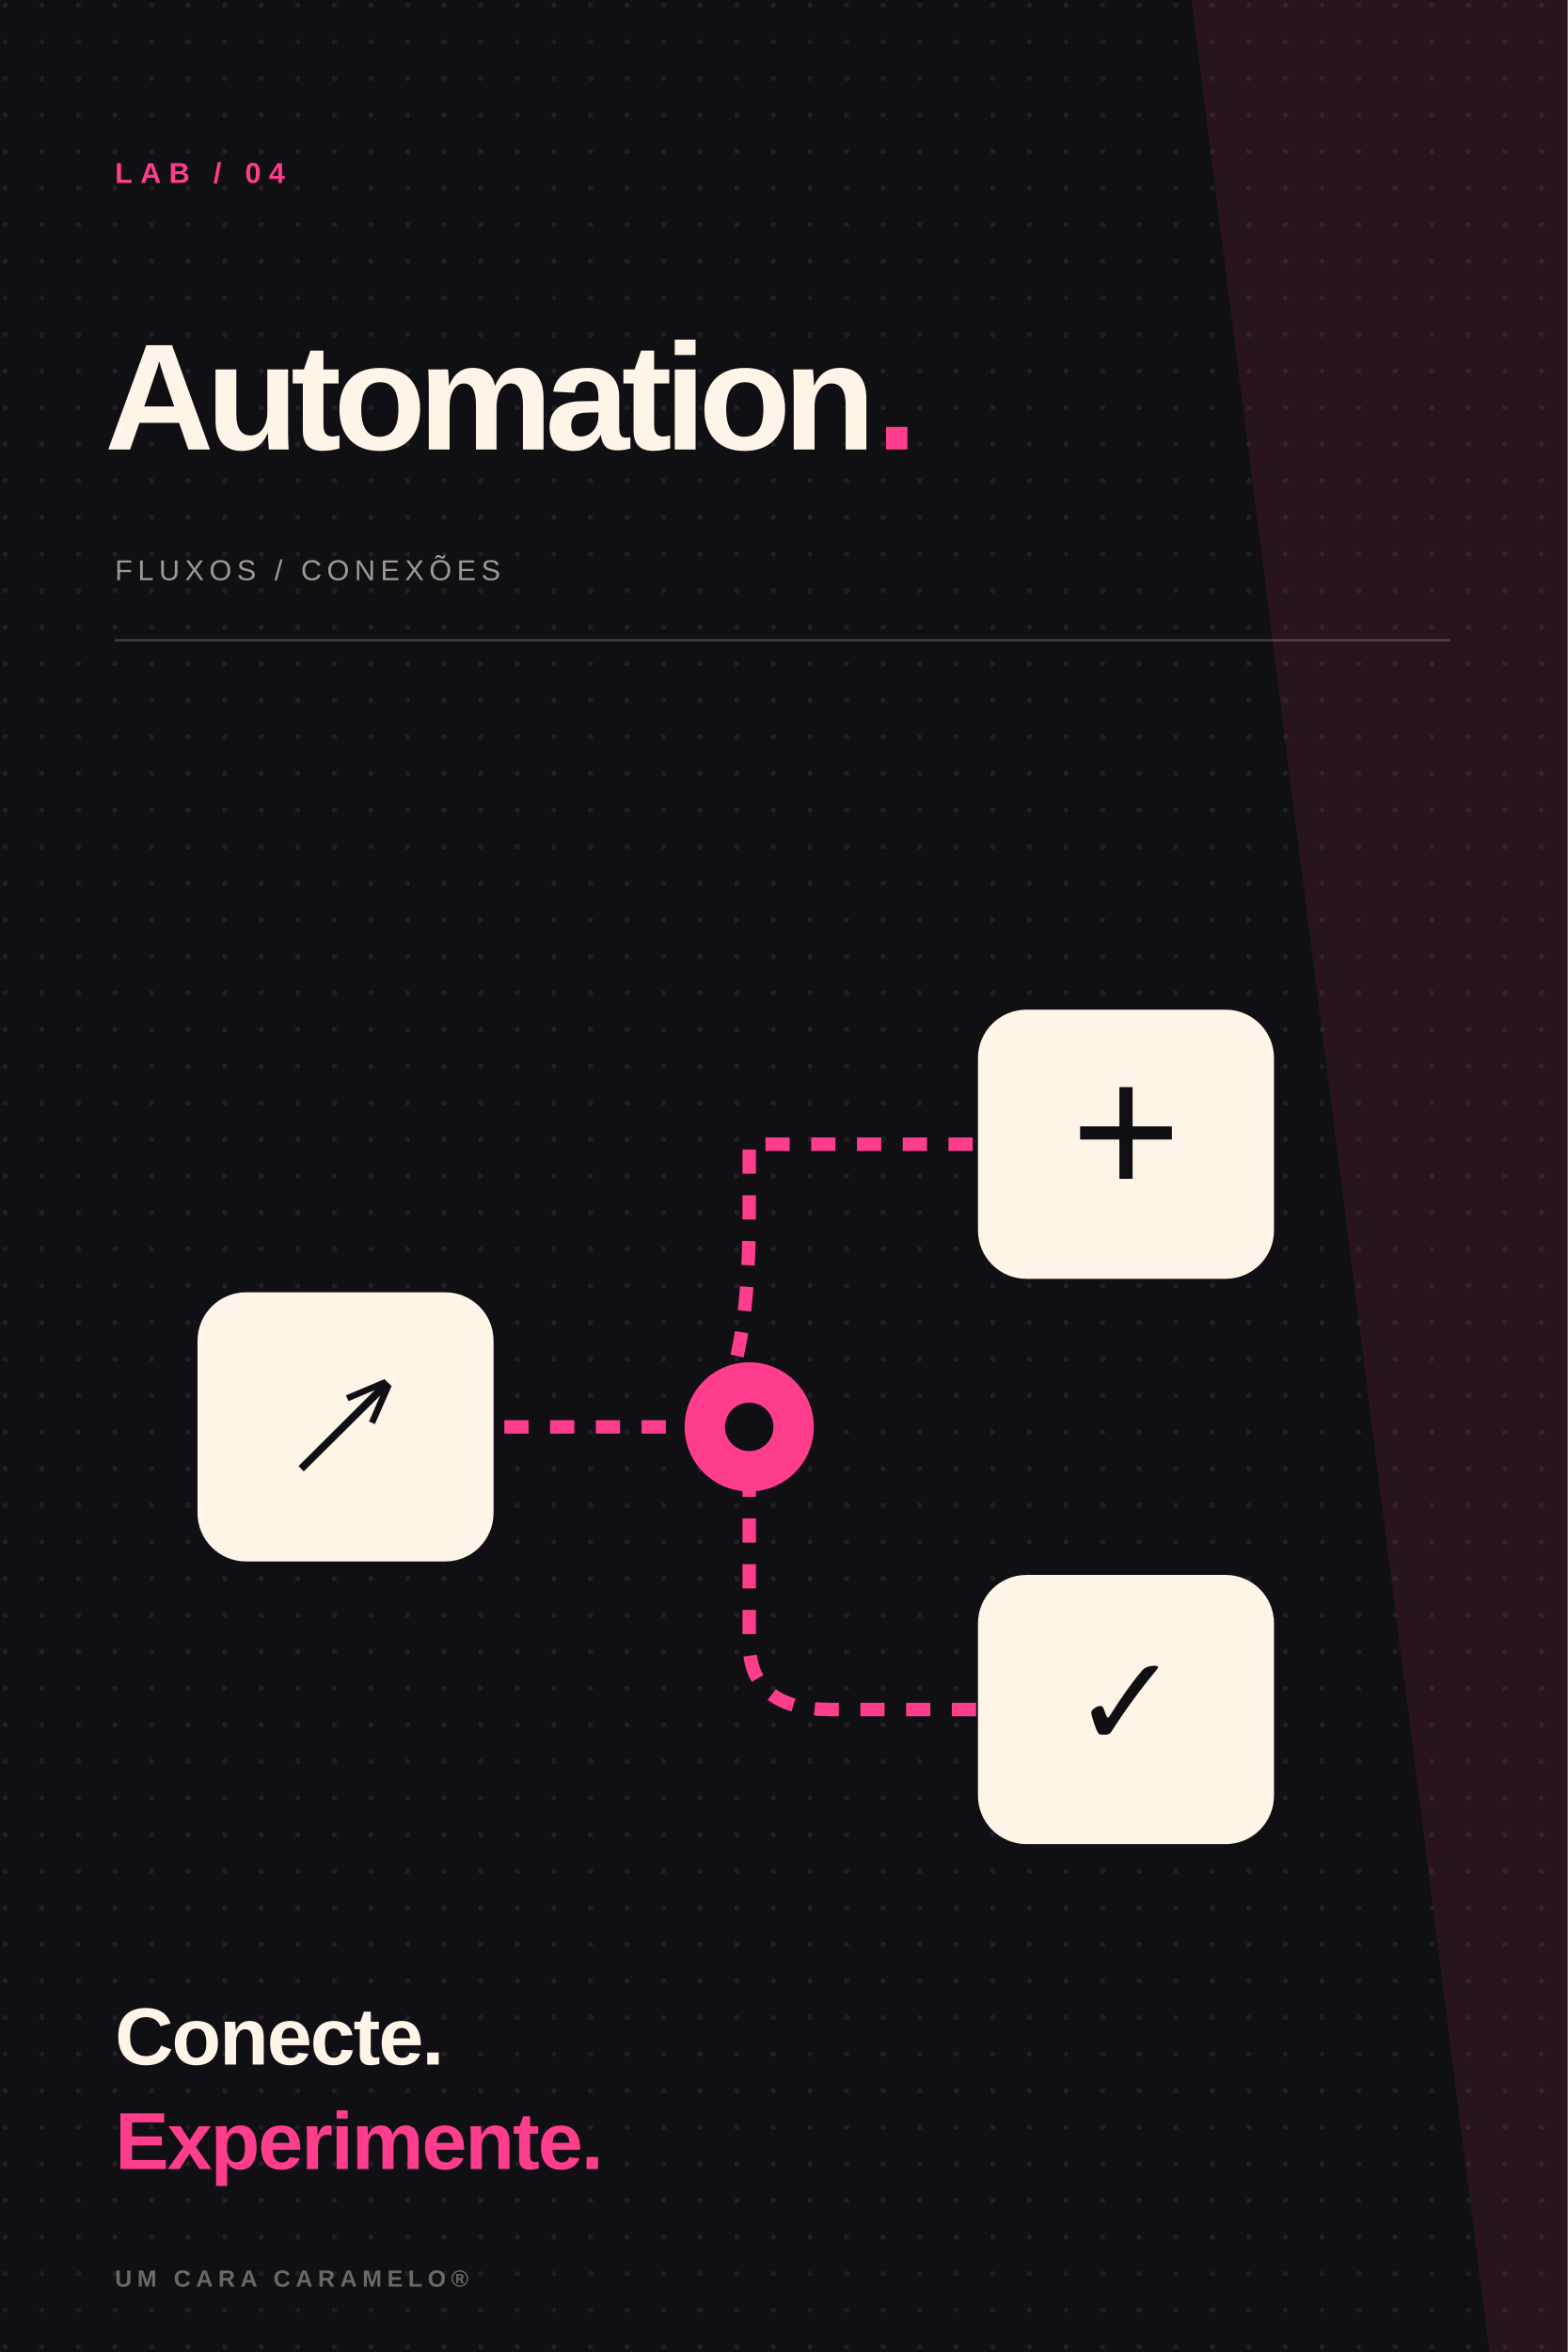
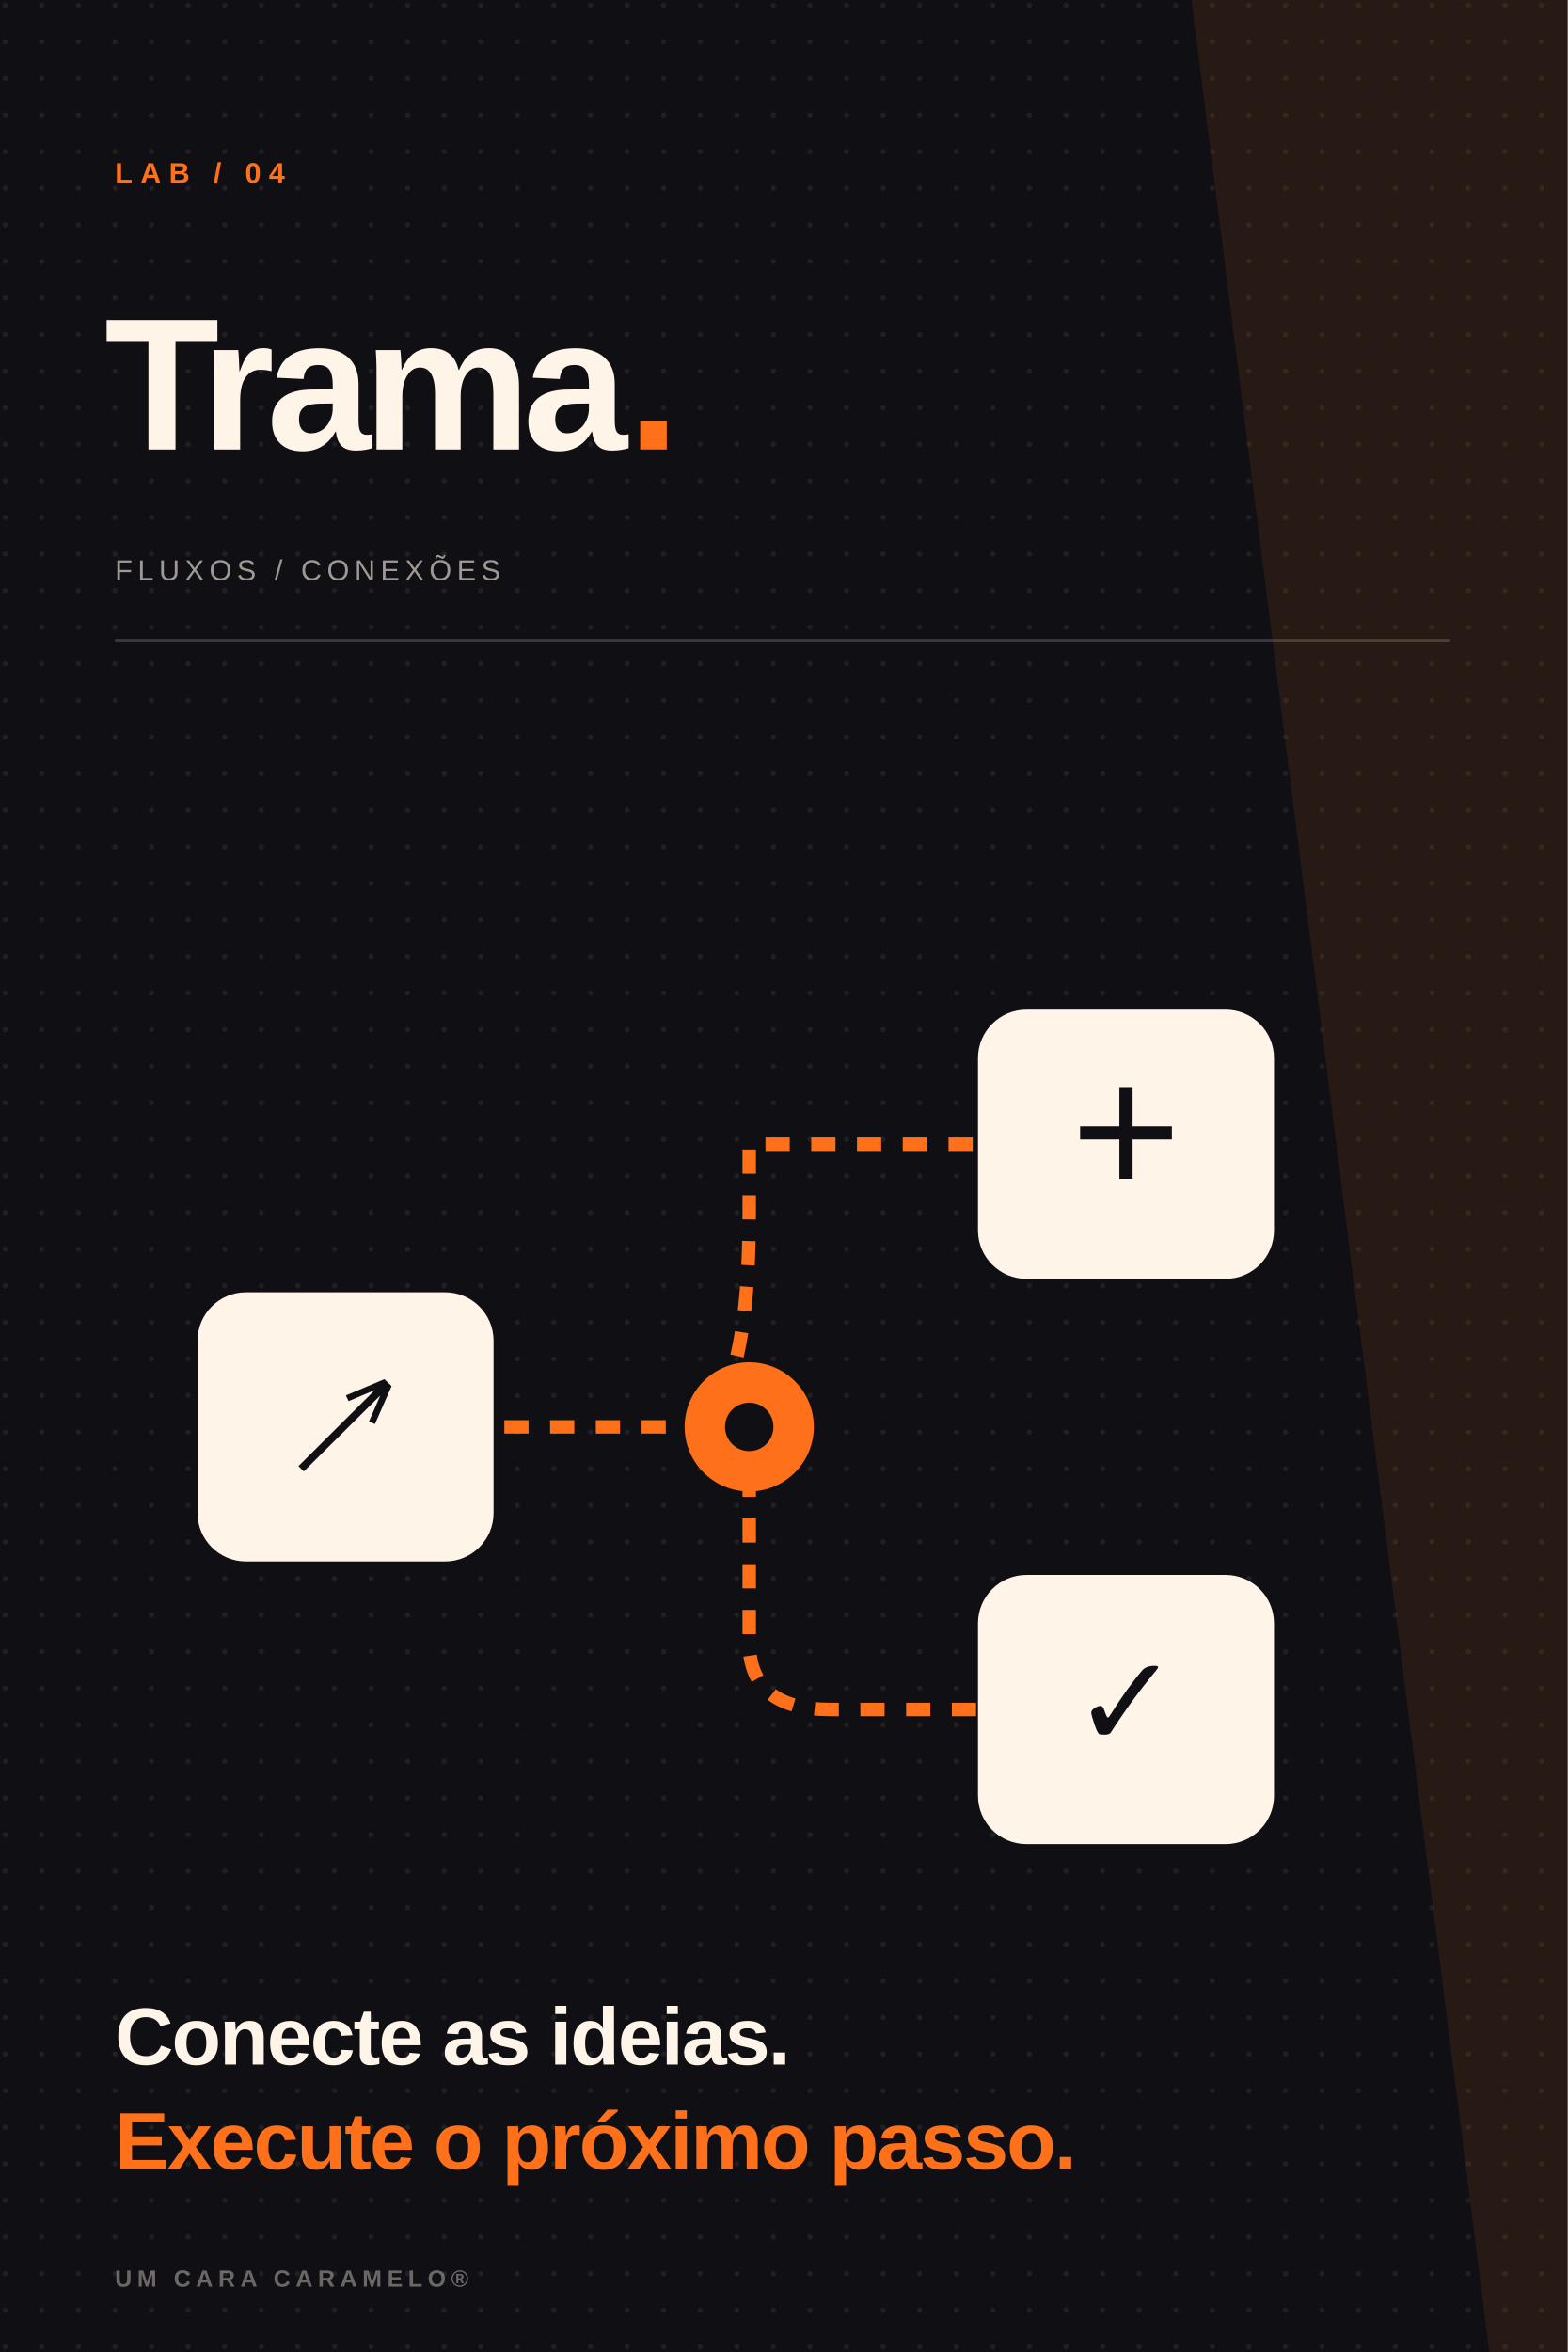
<svg xmlns="http://www.w3.org/2000/svg" width="600" height="900" viewBox="0 0 600 900" role="img" aria-labelledby="title desc">
  <defs>
    <pattern id="dots" width="14" height="14" patternUnits="userSpaceOnUse">
      <circle cx="2" cy="2" r="1" fill="#FFF4E8" opacity=".07" />
    </pattern>
  </defs>
  <rect width="600" height="900" fill="#101014" />
  <rect width="600" height="900" fill="url(#dots)" />
-   <path d="M456 0H600V900H570Z" fill="#FF3D8D" fill-opacity=".1" />
+   <path d="M456 0H600V900H570Z" fill="#FF701A" fill-opacity=".1" />
  <path d="M44 245H555" stroke="#FFF4E8" stroke-opacity=".18" />
  <g font-family="Arial,Helvetica,sans-serif">
-     <text x="44" y="70" fill="#FF3D8D" font-size="11" font-weight="700" letter-spacing="3">LAB / 04</text>
-     <text x="40" y="172" fill="#FFF4E8" font-size="58" font-weight="900" letter-spacing="-3">Automation<tspan fill="#FF3D8D">.</tspan>
+     <text x="44" y="70" fill="#FF701A" font-size="11" font-weight="700" letter-spacing="3">LAB / 04</text>
+     <text x="40" y="172" fill="#FFF4E8" font-size="72" font-weight="900" letter-spacing="-3">Trama<tspan fill="#FF701A">.</tspan>
    </text>
    <text x="44" y="222" fill="#FFF4E8" fill-opacity=".6" font-size="11" letter-spacing="2">FLUXOS / CONEXÕES</text>
    <g transform="translate(55 340) scale(1.03)">
-       <g fill="none" stroke="#FF3D8D" stroke-width="5">
+       <g fill="none" stroke="#FF701A" stroke-width="5">
        <path d="M100 200H200Q225 200 225 120V95H340M225 200v80q0 25 30 25h85" stroke-dasharray="9 8" />
      </g>
      <g fill="#FFF4E8">
        <rect x="20" y="150" width="110" height="100" rx="18" />
        <text x="75" y="214" fill="#101014" text-anchor="middle" font-size="48" font-weight="800">↗</text>
        <rect x="310" y="45" width="110" height="100" rx="18" />
        <text x="365" y="109" fill="#101014" text-anchor="middle" font-size="48" font-weight="800">＋</text>
        <rect x="310" y="255" width="110" height="100" rx="18" />
        <text x="365" y="319" fill="#101014" text-anchor="middle" font-size="48" font-weight="800">✓</text>
      </g>
-       <circle cx="225" cy="200" r="24" fill="#FF3D8D" />
+       <circle cx="225" cy="200" r="24" fill="#FF701A" />
      <circle cx="225" cy="200" r="9" fill="#101014" />
    </g>
-     <text x="44" y="790" fill="#FFF4E8" font-size="31" font-weight="800" letter-spacing="-.7">Conecte.</text>
-     <text x="44" y="830" fill="#FF3D8D" font-size="31" font-weight="800" letter-spacing="-.7">Experimente.</text>
+     <text x="44" y="790" fill="#FFF4E8" font-size="31" font-weight="800" letter-spacing="-.7">Conecte as ideias.</text>
+     <text x="44" y="830" fill="#FF701A" font-size="31" font-weight="800" letter-spacing="-.7">Execute o próximo passo.</text>
    <text x="44" y="875" fill="#FFF4E8" fill-opacity=".38" font-size="9" font-weight="700" letter-spacing="2">UM CARA CARAMELO®</text>
  </g>
</svg>
